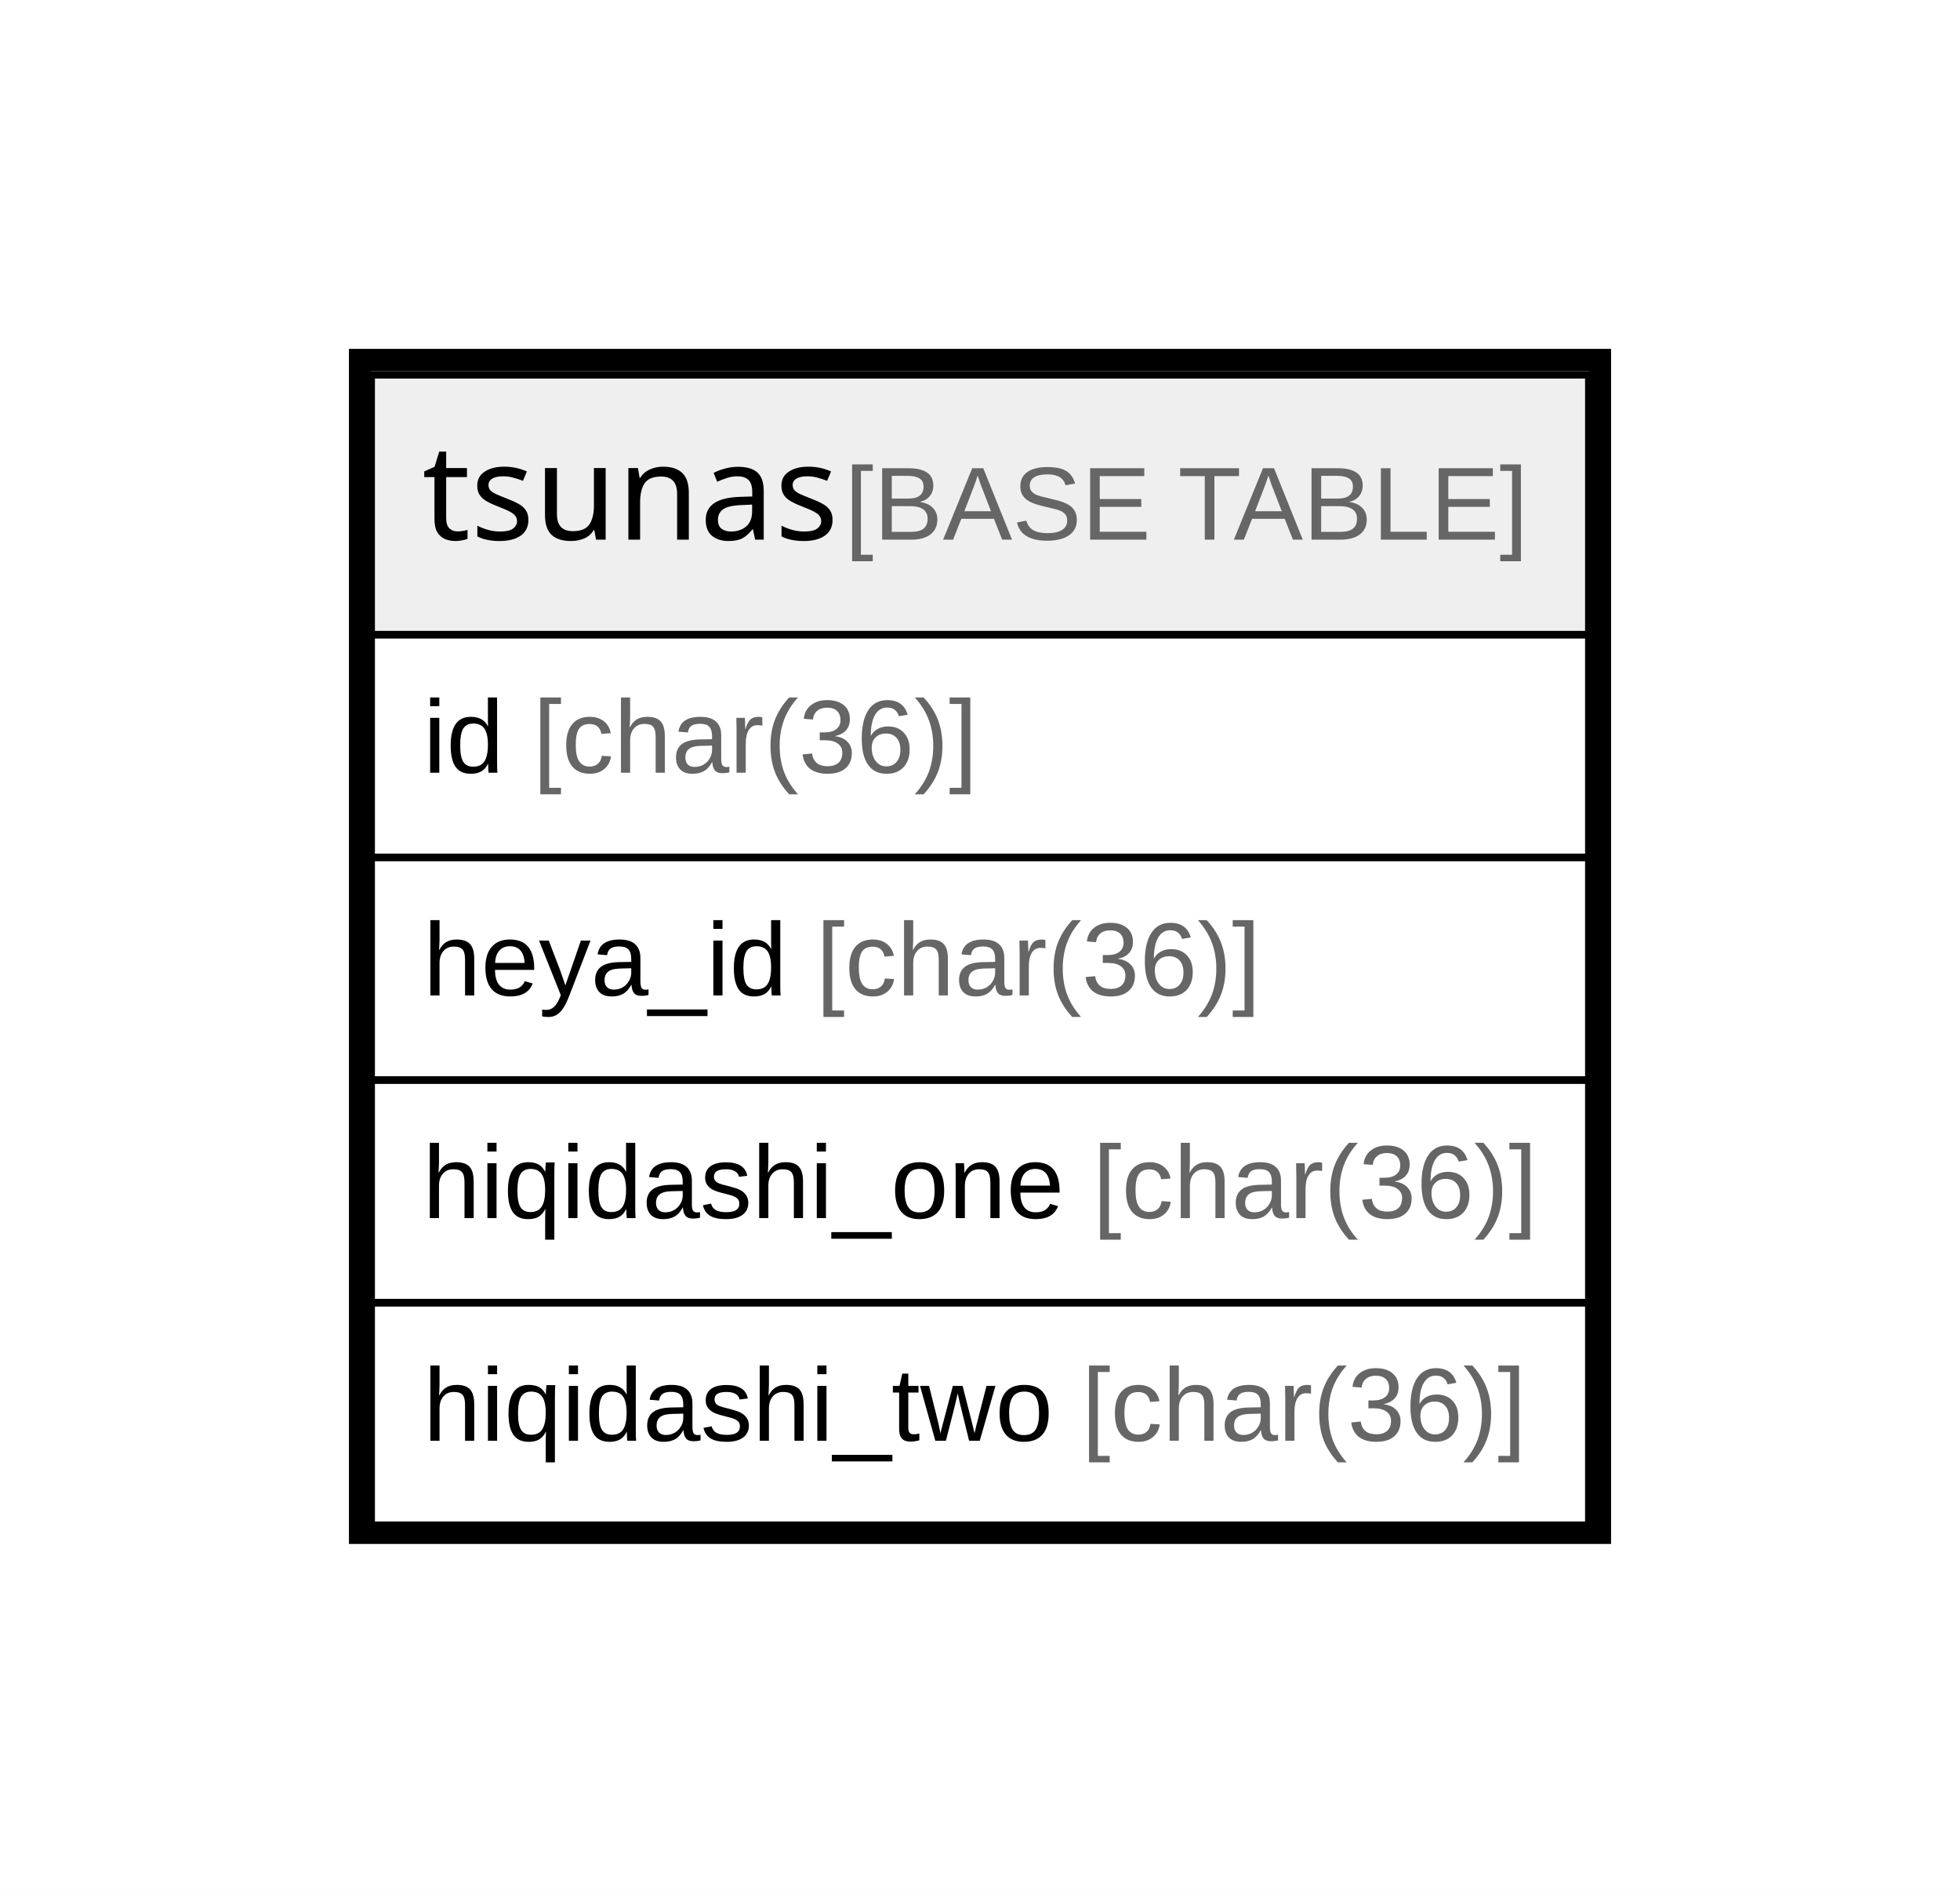
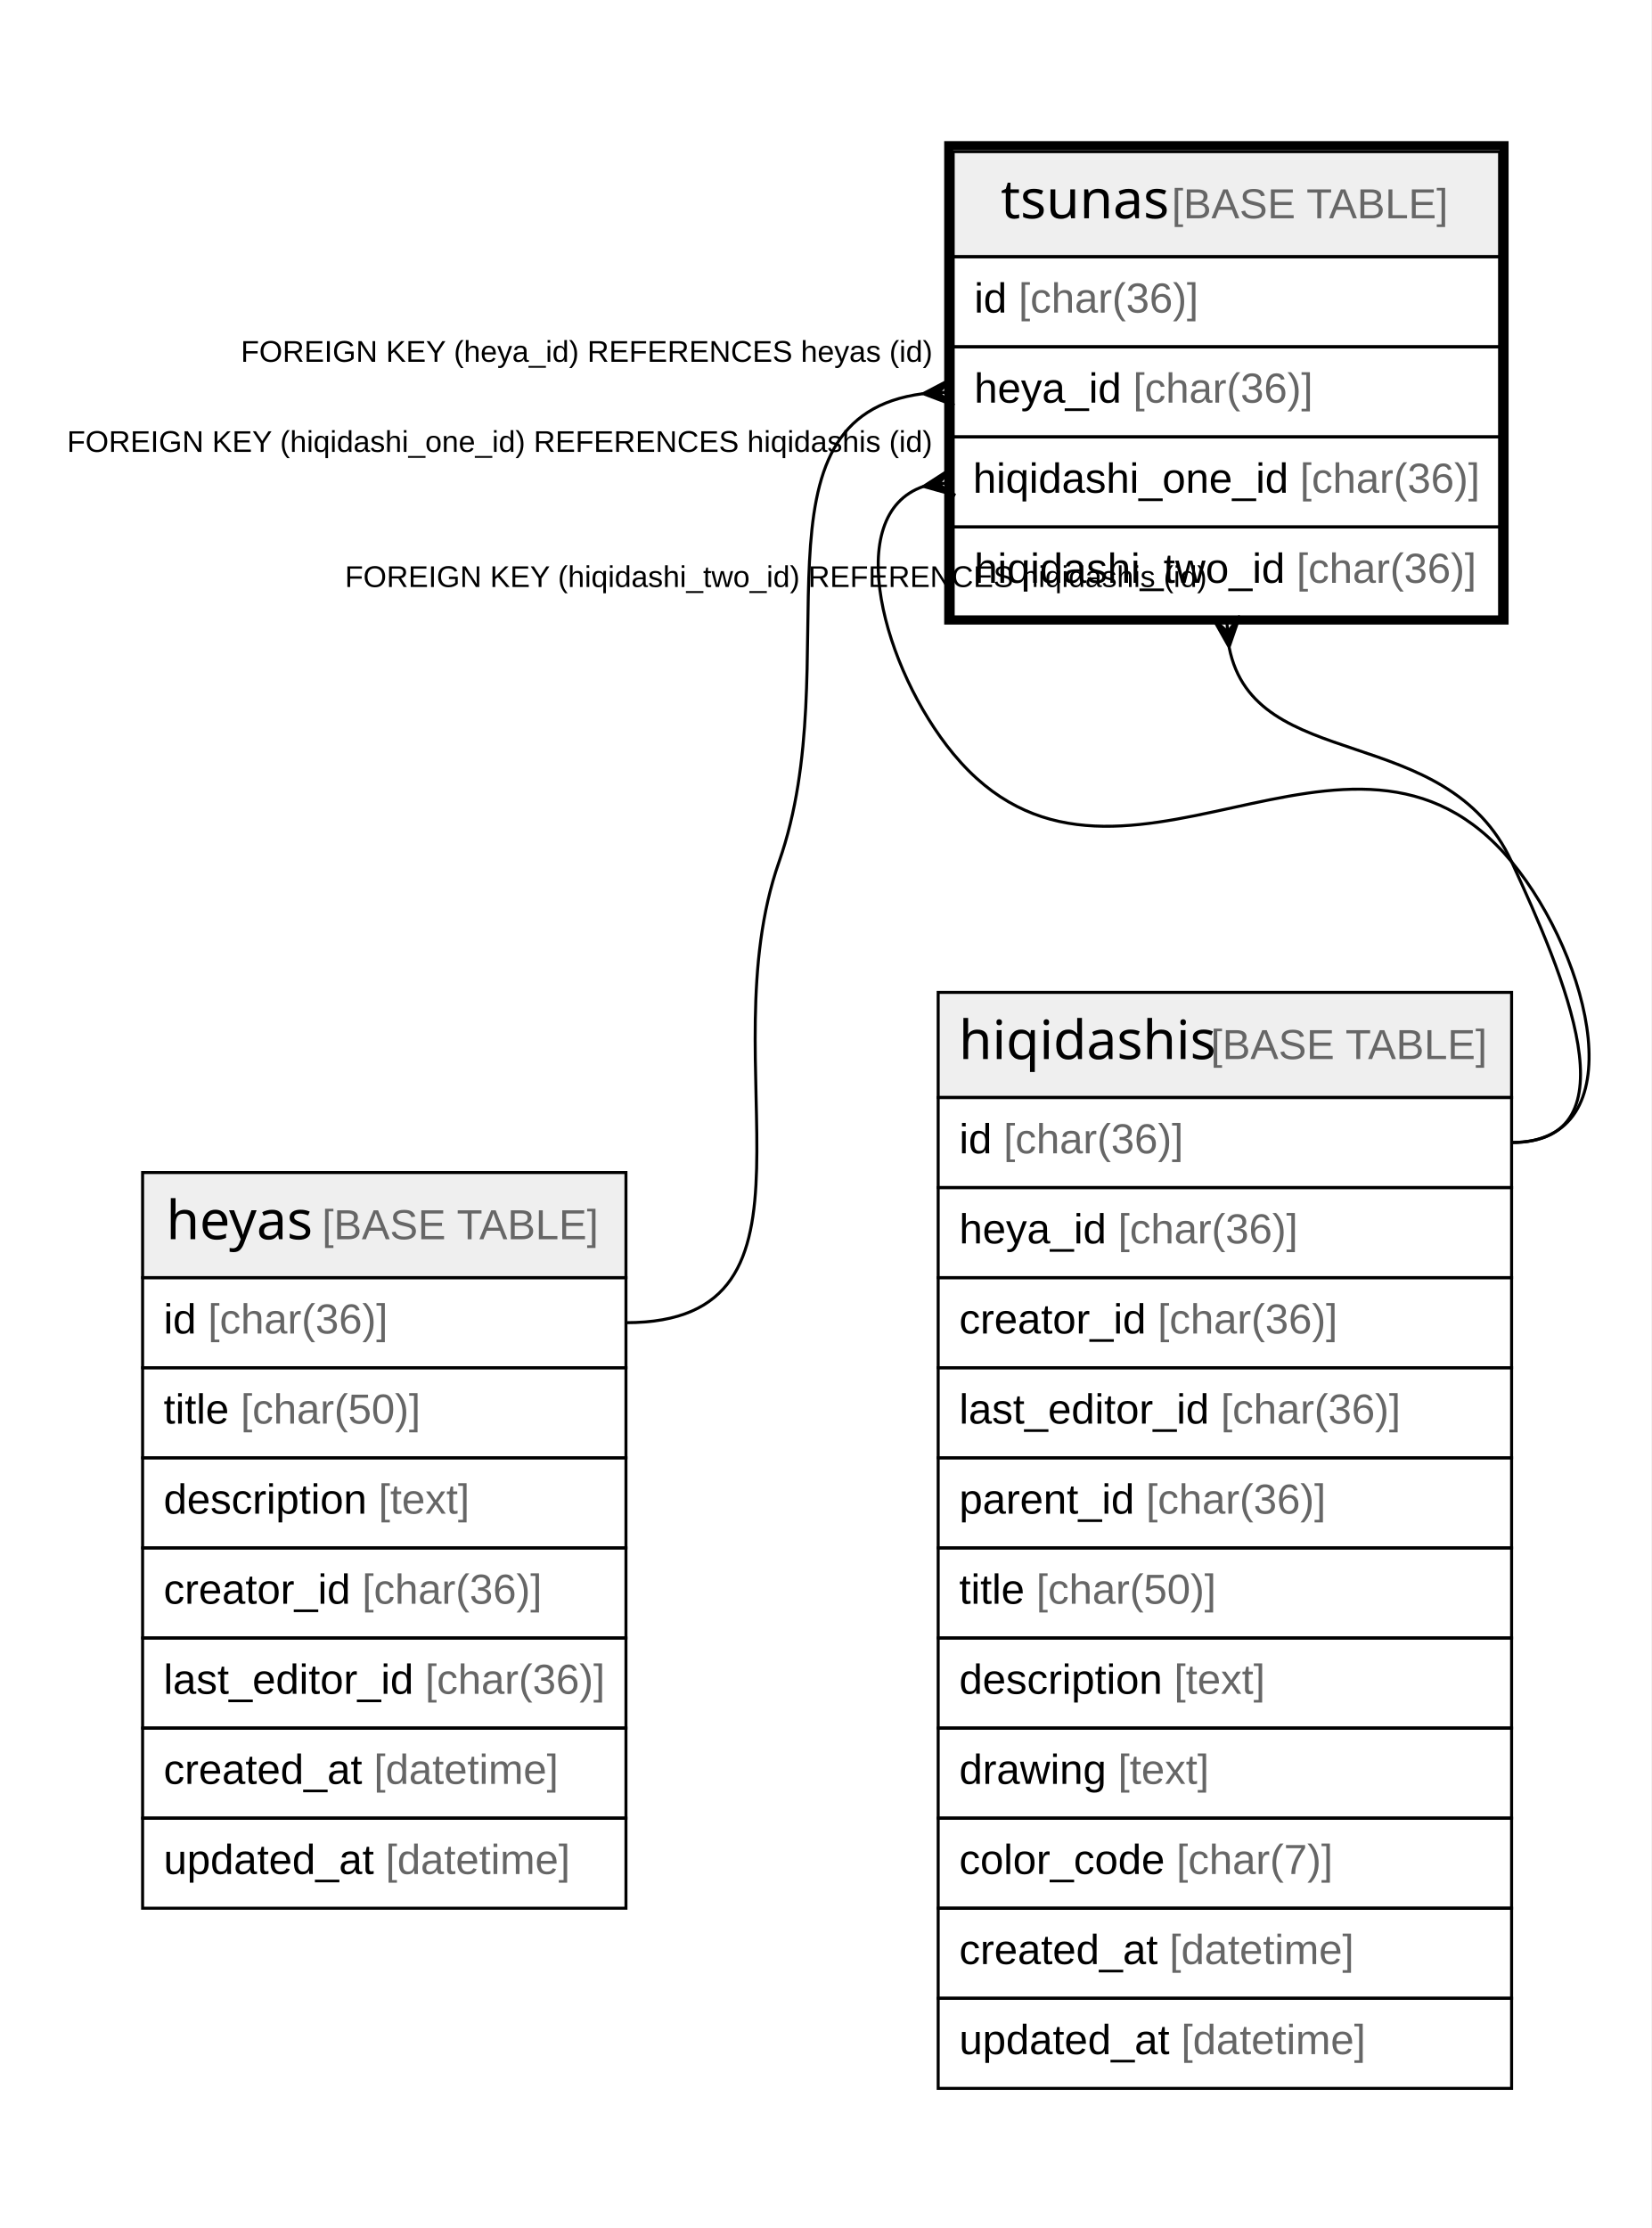
- <svg xmlns="http://www.w3.org/2000/svg" width="264pt" height="255pt" viewBox="0.00 0.00 264.00 255.00">
-   <g id="graph0" class="graph" transform="scale(1 1) rotate(0) translate(4 251)">
-     <polygon fill="#ffffff" stroke="transparent" points="-4,4 -4,-251 260,-251 260,4 -4,4" />
+ <svg xmlns="http://www.w3.org/2000/svg" width="550pt" height="742pt" viewBox="0.00 0.00 550.00 742.00">
+   <g id="graph0" class="graph" transform="scale(1 1) rotate(0) translate(4 738)">
+     <polygon fill="#ffffff" stroke="transparent" points="-4,4 -4,-738 546,-738 546,4 -4,4" />
    <g id="node1" class="node">
-       <polygon fill="#efefef" stroke="transparent" points="46,-165.5 46,-200.5 210,-200.5 210,-165.5 46,-165.5" />
-       <polygon fill="none" stroke="#000000" points="46,-165.5 46,-200.5 210,-200.5 210,-165.5 46,-165.5" />
-       <text text-anchor="start" x="52.863" y="-178.3" font-family="Arial Bold" font-size="18.00" fill="#000000">tsunas</text>
-       <text text-anchor="start" x="105.883" y="-178.3" font-family="Arial" font-size="14.00" fill="#000000"> </text>
-       <text text-anchor="start" x="109.774" y="-178.3" font-family="Arial" font-size="14.00" fill="#666666">[BASE TABLE]</text>
-       <polygon fill="none" stroke="#000000" points="46,-135.5 46,-165.5 210,-165.5 210,-135.5 46,-135.5" />
-       <text text-anchor="start" x="53" y="-146.9" font-family="Arial" font-size="14.00" fill="#000000">id </text>
-       <text text-anchor="start" x="67.78" y="-146.9" font-family="Arial" font-size="14.00" fill="#666666">[char(36)]</text>
-       <polygon fill="none" stroke="#000000" points="46,-105.5 46,-135.5 210,-135.5 210,-105.5 46,-105.5" />
-       <text text-anchor="start" x="53" y="-116.9" font-family="Arial" font-size="14.00" fill="#000000">heya_id </text>
-       <text text-anchor="start" x="105.91" y="-116.9" font-family="Arial" font-size="14.00" fill="#666666">[char(36)]</text>
-       <polygon fill="none" stroke="#000000" points="46,-75.5 46,-105.5 210,-105.5 210,-75.5 46,-75.5" />
-       <text text-anchor="start" x="52.926" y="-86.9" font-family="Arial" font-size="14.00" fill="#000000">hiqidashi_one </text>
-       <text text-anchor="start" x="143.18" y="-86.9" font-family="Arial" font-size="14.00" fill="#666666">[char(36)]</text>
-       <polygon fill="none" stroke="#000000" points="46,-45.5 46,-75.5 210,-75.5 210,-45.5 46,-45.5" />
-       <text text-anchor="start" x="53" y="-56.9" font-family="Arial" font-size="14.00" fill="#000000">hiqidashi_two </text>
-       <text text-anchor="start" x="141.686" y="-56.9" font-family="Arial" font-size="14.00" fill="#666666">[char(36)]</text>
-       <polygon fill="none" stroke="#000000" stroke-width="3" points="44.5,-44.5 44.5,-202.5 211.5,-202.5 211.5,-44.5 44.5,-44.5" />
+       <polygon fill="#efefef" stroke="transparent" points="313.5,-652.5 313.5,-687.5 495.5,-687.5 495.5,-652.5 313.5,-652.5" />
+       <polygon fill="none" stroke="#000000" points="313.5,-652.5 313.5,-687.5 495.5,-687.5 495.5,-652.5 313.5,-652.5" />
+       <text text-anchor="start" x="329.363" y="-665.3" font-family="Arial Bold" font-size="18.00" fill="#000000">tsunas</text>
+       <text text-anchor="start" x="382.384" y="-665.3" font-family="Arial" font-size="14.00" fill="#000000"> </text>
+       <text text-anchor="start" x="386.274" y="-665.3" font-family="Arial" font-size="14.00" fill="#666666">[BASE TABLE]</text>
+       <polygon fill="none" stroke="#000000" points="313.5,-622.5 313.5,-652.5 495.5,-652.5 495.5,-622.5 313.5,-622.5" />
+       <text text-anchor="start" x="320.5" y="-633.9" font-family="Arial" font-size="14.00" fill="#000000">id </text>
+       <text text-anchor="start" x="335.28" y="-633.9" font-family="Arial" font-size="14.00" fill="#666666">[char(36)]</text>
+       <polygon fill="none" stroke="#000000" points="313.5,-592.5 313.5,-622.5 495.5,-622.5 495.5,-592.5 313.5,-592.5" />
+       <text text-anchor="start" x="320.5" y="-603.9" font-family="Arial" font-size="14.00" fill="#000000">heya_id </text>
+       <text text-anchor="start" x="373.41" y="-603.9" font-family="Arial" font-size="14.00" fill="#666666">[char(36)]</text>
+       <polygon fill="none" stroke="#000000" points="313.5,-562.5 313.5,-592.5 495.5,-592.5 495.5,-562.5 313.5,-562.5" />
+       <text text-anchor="start" x="320.091" y="-573.9" font-family="Arial" font-size="14.00" fill="#000000">hiqidashi_one_id </text>
+       <text text-anchor="start" x="429.016" y="-573.9" font-family="Arial" font-size="14.00" fill="#666666">[char(36)]</text>
+       <polygon fill="none" stroke="#000000" points="313.5,-532.5 313.5,-562.5 495.5,-562.5 495.5,-532.5 313.5,-532.5" />
+       <text text-anchor="start" x="320.5" y="-543.9" font-family="Arial" font-size="14.00" fill="#000000">hiqidashi_two_id </text>
+       <text text-anchor="start" x="427.858" y="-543.9" font-family="Arial" font-size="14.00" fill="#666666">[char(36)]</text>
+       <polygon fill="none" stroke="#000000" stroke-width="3" points="312,-531.5 312,-689.5 497,-689.5 497,-531.5 312,-531.5" />
+     </g>
+     <g id="node2" class="node">
+       <polygon fill="#efefef" stroke="transparent" points="43.5,-312.5 43.5,-347.5 204.5,-347.5 204.5,-312.5 43.5,-312.5" />
+       <polygon fill="none" stroke="#000000" points="43.5,-312.5 43.5,-347.5 204.5,-347.5 204.5,-312.5 43.5,-312.5" />
+       <text text-anchor="start" x="51.364" y="-325.3" font-family="Arial Bold" font-size="18.00" fill="#000000">heyas</text>
+       <text text-anchor="start" x="99.382" y="-325.3" font-family="Arial" font-size="14.00" fill="#000000"> </text>
+       <text text-anchor="start" x="103.273" y="-325.3" font-family="Arial" font-size="14.00" fill="#666666">[BASE TABLE]</text>
+       <polygon fill="none" stroke="#000000" points="43.5,-282.5 43.5,-312.5 204.5,-312.5 204.5,-282.5 43.5,-282.5" />
+       <text text-anchor="start" x="50.5" y="-293.9" font-family="Arial" font-size="14.00" fill="#000000">id </text>
+       <text text-anchor="start" x="65.28" y="-293.9" font-family="Arial" font-size="14.00" fill="#666666">[char(36)]</text>
+       <polygon fill="none" stroke="#000000" points="43.5,-252.5 43.5,-282.5 204.5,-282.5 204.5,-252.5 43.5,-252.5" />
+       <text text-anchor="start" x="50.5" y="-263.9" font-family="Arial" font-size="14.00" fill="#000000">title </text>
+       <text text-anchor="start" x="76.168" y="-263.9" font-family="Arial" font-size="14.00" fill="#666666">[char(50)]</text>
+       <polygon fill="none" stroke="#000000" points="43.5,-222.5 43.5,-252.5 204.5,-252.5 204.5,-222.5 43.5,-222.5" />
+       <text text-anchor="start" x="50.5" y="-233.9" font-family="Arial" font-size="14.00" fill="#000000">description </text>
+       <text text-anchor="start" x="122.068" y="-233.9" font-family="Arial" font-size="14.00" fill="#666666">[text]</text>
+       <polygon fill="none" stroke="#000000" points="43.5,-192.5 43.5,-222.5 204.5,-222.5 204.5,-192.5 43.5,-192.5" />
+       <text text-anchor="start" x="50.5" y="-203.9" font-family="Arial" font-size="14.00" fill="#000000">creator_id </text>
+       <text text-anchor="start" x="116.622" y="-203.9" font-family="Arial" font-size="14.00" fill="#666666">[char(36)]</text>
+       <polygon fill="none" stroke="#000000" points="43.5,-162.5 43.5,-192.5 204.5,-192.5 204.5,-162.5 43.5,-162.5" />
+       <text text-anchor="start" x="50.488" y="-173.9" font-family="Arial" font-size="14.00" fill="#000000">last_editor_id </text>
+       <text text-anchor="start" x="137.619" y="-173.9" font-family="Arial" font-size="14.00" fill="#666666">[char(36)]</text>
+       <polygon fill="none" stroke="#000000" points="43.5,-132.5 43.5,-162.5 204.5,-162.5 204.5,-132.5 43.5,-132.5" />
+       <text text-anchor="start" x="50.5" y="-143.9" font-family="Arial" font-size="14.00" fill="#000000">created_at </text>
+       <text text-anchor="start" x="120.528" y="-143.9" font-family="Arial" font-size="14.00" fill="#666666">[datetime]</text>
+       <polygon fill="none" stroke="#000000" points="43.5,-102.5 43.5,-132.5 204.5,-132.5 204.5,-102.5 43.5,-102.5" />
+       <text text-anchor="start" x="50.5" y="-113.9" font-family="Arial" font-size="14.00" fill="#000000">updated_at </text>
+       <text text-anchor="start" x="124.433" y="-113.9" font-family="Arial" font-size="14.00" fill="#666666">[datetime]</text>
+     </g>
+     <g id="edge1" class="edge">
+       <path fill="none" stroke="#000000" d="M303.435,-606.893C243.147,-599.091 278.886,-517.568 255.5,-451 231.672,-383.175 276.389,-297.5 204.5,-297.5" />
+       <polygon fill="#000000" stroke="#000000" points="303.518,-606.898 313.229,-611.992 308.509,-607.199 313.5,-607.5 313.5,-607.5 313.5,-607.5 308.509,-607.199 313.771,-603.008 303.518,-606.898 303.518,-606.898" />
+       <text text-anchor="start" x="76.215" y="-617.5" font-family="Arial" font-size="10.00" fill="#000000">FOREIGN KEY (heya_id) REFERENCES heyas (id)</text>
+     </g>
+     <g id="node3" class="node">
+       <polygon fill="#efefef" stroke="transparent" points="308.5,-372.5 308.5,-407.5 499.5,-407.5 499.5,-372.5 308.5,-372.5" />
+       <polygon fill="none" stroke="#000000" points="308.5,-372.5 308.5,-407.5 499.5,-407.5 499.5,-372.5 308.5,-372.5" />
+       <text text-anchor="start" x="315.366" y="-385.3" font-family="Arial Bold" font-size="18.00" fill="#000000">hiqidashis</text>
+       <text text-anchor="start" x="395.38" y="-385.3" font-family="Arial" font-size="14.00" fill="#000000"> </text>
+       <text text-anchor="start" x="399.271" y="-385.3" font-family="Arial" font-size="14.00" fill="#666666">[BASE TABLE]</text>
+       <polygon fill="none" stroke="#000000" points="308.5,-342.5 308.5,-372.5 499.5,-372.5 499.5,-342.5 308.5,-342.5" />
+       <text text-anchor="start" x="315.5" y="-353.9" font-family="Arial" font-size="14.00" fill="#000000">id </text>
+       <text text-anchor="start" x="330.28" y="-353.9" font-family="Arial" font-size="14.00" fill="#666666">[char(36)]</text>
+       <polygon fill="none" stroke="#000000" points="308.5,-312.5 308.5,-342.5 499.5,-342.5 499.5,-312.5 308.5,-312.5" />
+       <text text-anchor="start" x="315.5" y="-323.9" font-family="Arial" font-size="14.00" fill="#000000">heya_id </text>
+       <text text-anchor="start" x="368.41" y="-323.9" font-family="Arial" font-size="14.00" fill="#666666">[char(36)]</text>
+       <polygon fill="none" stroke="#000000" points="308.5,-282.5 308.5,-312.5 499.5,-312.5 499.5,-282.5 308.5,-282.5" />
+       <text text-anchor="start" x="315.5" y="-293.9" font-family="Arial" font-size="14.00" fill="#000000">creator_id </text>
+       <text text-anchor="start" x="381.622" y="-293.9" font-family="Arial" font-size="14.00" fill="#666666">[char(36)]</text>
+       <polygon fill="none" stroke="#000000" points="308.5,-252.5 308.5,-282.5 499.5,-282.5 499.5,-252.5 308.5,-252.5" />
+       <text text-anchor="start" x="315.5" y="-263.9" font-family="Arial" font-size="14.00" fill="#000000">last_editor_id </text>
+       <text text-anchor="start" x="402.63" y="-263.9" font-family="Arial" font-size="14.00" fill="#666666">[char(36)]</text>
+       <polygon fill="none" stroke="#000000" points="308.5,-222.5 308.5,-252.5 499.5,-252.5 499.5,-222.5 308.5,-222.5" />
+       <text text-anchor="start" x="315.5" y="-233.9" font-family="Arial" font-size="14.00" fill="#000000">parent_id </text>
+       <text text-anchor="start" x="377.744" y="-233.9" font-family="Arial" font-size="14.00" fill="#666666">[char(36)]</text>
+       <polygon fill="none" stroke="#000000" points="308.5,-192.5 308.5,-222.5 499.5,-222.5 499.5,-192.5 308.5,-192.5" />
+       <text text-anchor="start" x="315.5" y="-203.9" font-family="Arial" font-size="14.00" fill="#000000">title </text>
+       <text text-anchor="start" x="341.168" y="-203.9" font-family="Arial" font-size="14.00" fill="#666666">[char(50)]</text>
+       <polygon fill="none" stroke="#000000" points="308.5,-162.5 308.5,-192.5 499.5,-192.5 499.5,-162.5 308.5,-162.5" />
+       <text text-anchor="start" x="315.5" y="-173.9" font-family="Arial" font-size="14.00" fill="#000000">description </text>
+       <text text-anchor="start" x="387.068" y="-173.9" font-family="Arial" font-size="14.00" fill="#666666">[text]</text>
+       <polygon fill="none" stroke="#000000" points="308.5,-132.5 308.5,-162.5 499.5,-162.5 499.5,-132.5 308.5,-132.5" />
+       <text text-anchor="start" x="315.5" y="-143.9" font-family="Arial" font-size="14.00" fill="#000000">drawing </text>
+       <text text-anchor="start" x="368.395" y="-143.9" font-family="Arial" font-size="14.00" fill="#666666">[text]</text>
+       <polygon fill="none" stroke="#000000" points="308.5,-102.5 308.5,-132.5 499.5,-132.5 499.5,-102.5 308.5,-102.5" />
+       <text text-anchor="start" x="315.5" y="-113.9" font-family="Arial" font-size="14.00" fill="#000000">color_code </text>
+       <text text-anchor="start" x="387.853" y="-113.9" font-family="Arial" font-size="14.00" fill="#666666">[char(7)]</text>
+       <polygon fill="none" stroke="#000000" points="308.5,-72.5 308.5,-102.5 499.5,-102.5 499.5,-72.5 308.5,-72.5" />
+       <text text-anchor="start" x="315.5" y="-83.9" font-family="Arial" font-size="14.00" fill="#000000">created_at </text>
+       <text text-anchor="start" x="385.528" y="-83.9" font-family="Arial" font-size="14.00" fill="#666666">[datetime]</text>
+       <polygon fill="none" stroke="#000000" points="308.5,-42.5 308.5,-72.5 499.5,-72.5 499.5,-42.5 308.5,-42.5" />
+       <text text-anchor="start" x="315.5" y="-53.9" font-family="Arial" font-size="14.00" fill="#000000">updated_at </text>
+       <text text-anchor="start" x="389.433" y="-53.9" font-family="Arial" font-size="14.00" fill="#666666">[datetime]</text>
+     </g>
+     <g id="edge2" class="edge">
+       <path fill="none" stroke="#000000" d="M303.598,-576.004C276.116,-566.599 290.303,-515.117 313.5,-487 367.084,-422.05 445.916,-515.95 499.5,-451 525.945,-418.945 541.056,-357.5 499.5,-357.5" />
+       <polygon fill="#000000" stroke="#000000" points="303.612,-576.006 312.828,-581.949 308.556,-576.753 313.5,-577.5 313.5,-577.5 313.5,-577.5 308.556,-576.753 314.172,-573.051 303.612,-576.006 303.612,-576.006" />
+       <text text-anchor="start" x="18.322" y="-587.5" font-family="Arial" font-size="10.00" fill="#000000">FOREIGN KEY (hiqidashi_one_id) REFERENCES hiqidashis (id)</text>
+     </g>
+     <g id="edge3" class="edge">
+       <path fill="none" stroke="#000000" d="M405.414,-522.434C413.817,-479.815 477.808,-498.19 499.5,-451 516.856,-413.243 541.056,-357.5 499.5,-357.5" />
+       <polygon fill="#000000" stroke="#000000" points="405.405,-522.541 400.018,-532.093 404.952,-527.52 404.5,-532.5 404.5,-532.5 404.5,-532.5 404.952,-527.52 408.982,-532.907 405.405,-522.541 405.405,-522.541" />
+       <text text-anchor="start" x="110.882" y="-542.5" font-family="Arial" font-size="10.00" fill="#000000">FOREIGN KEY (hiqidashi_two_id) REFERENCES hiqidashis (id)</text>
    </g>
  </g>
</svg>
